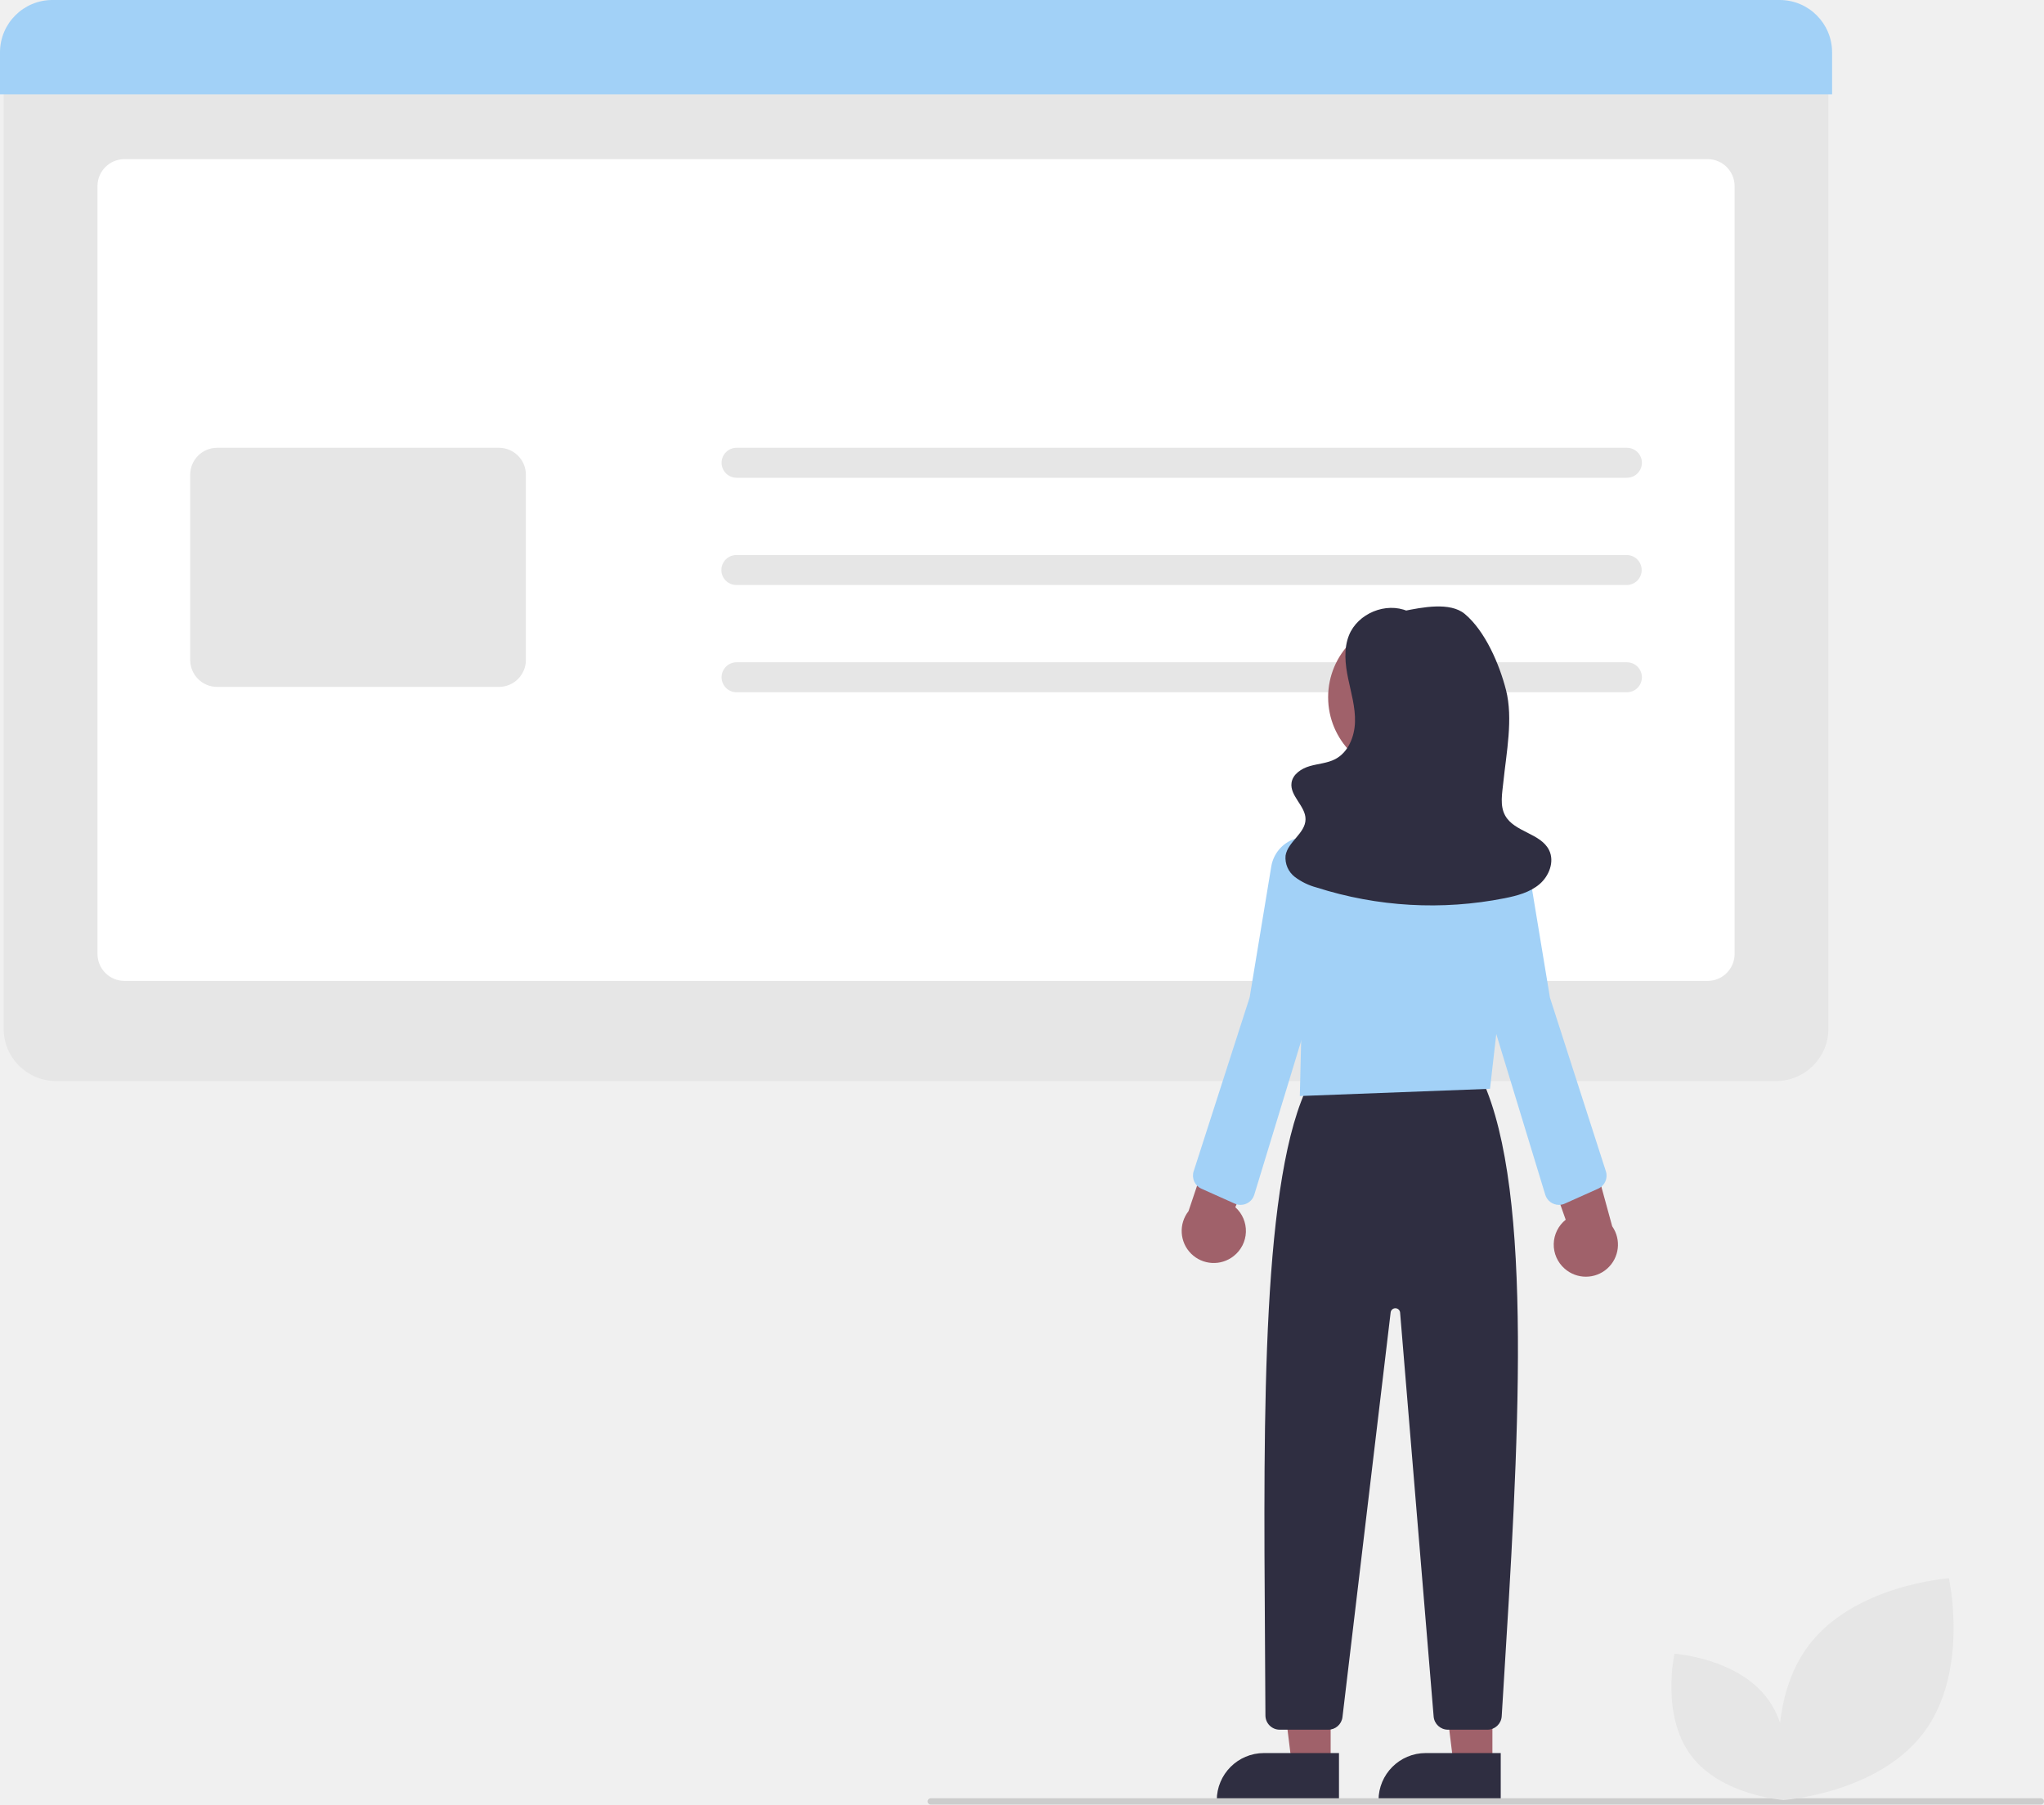
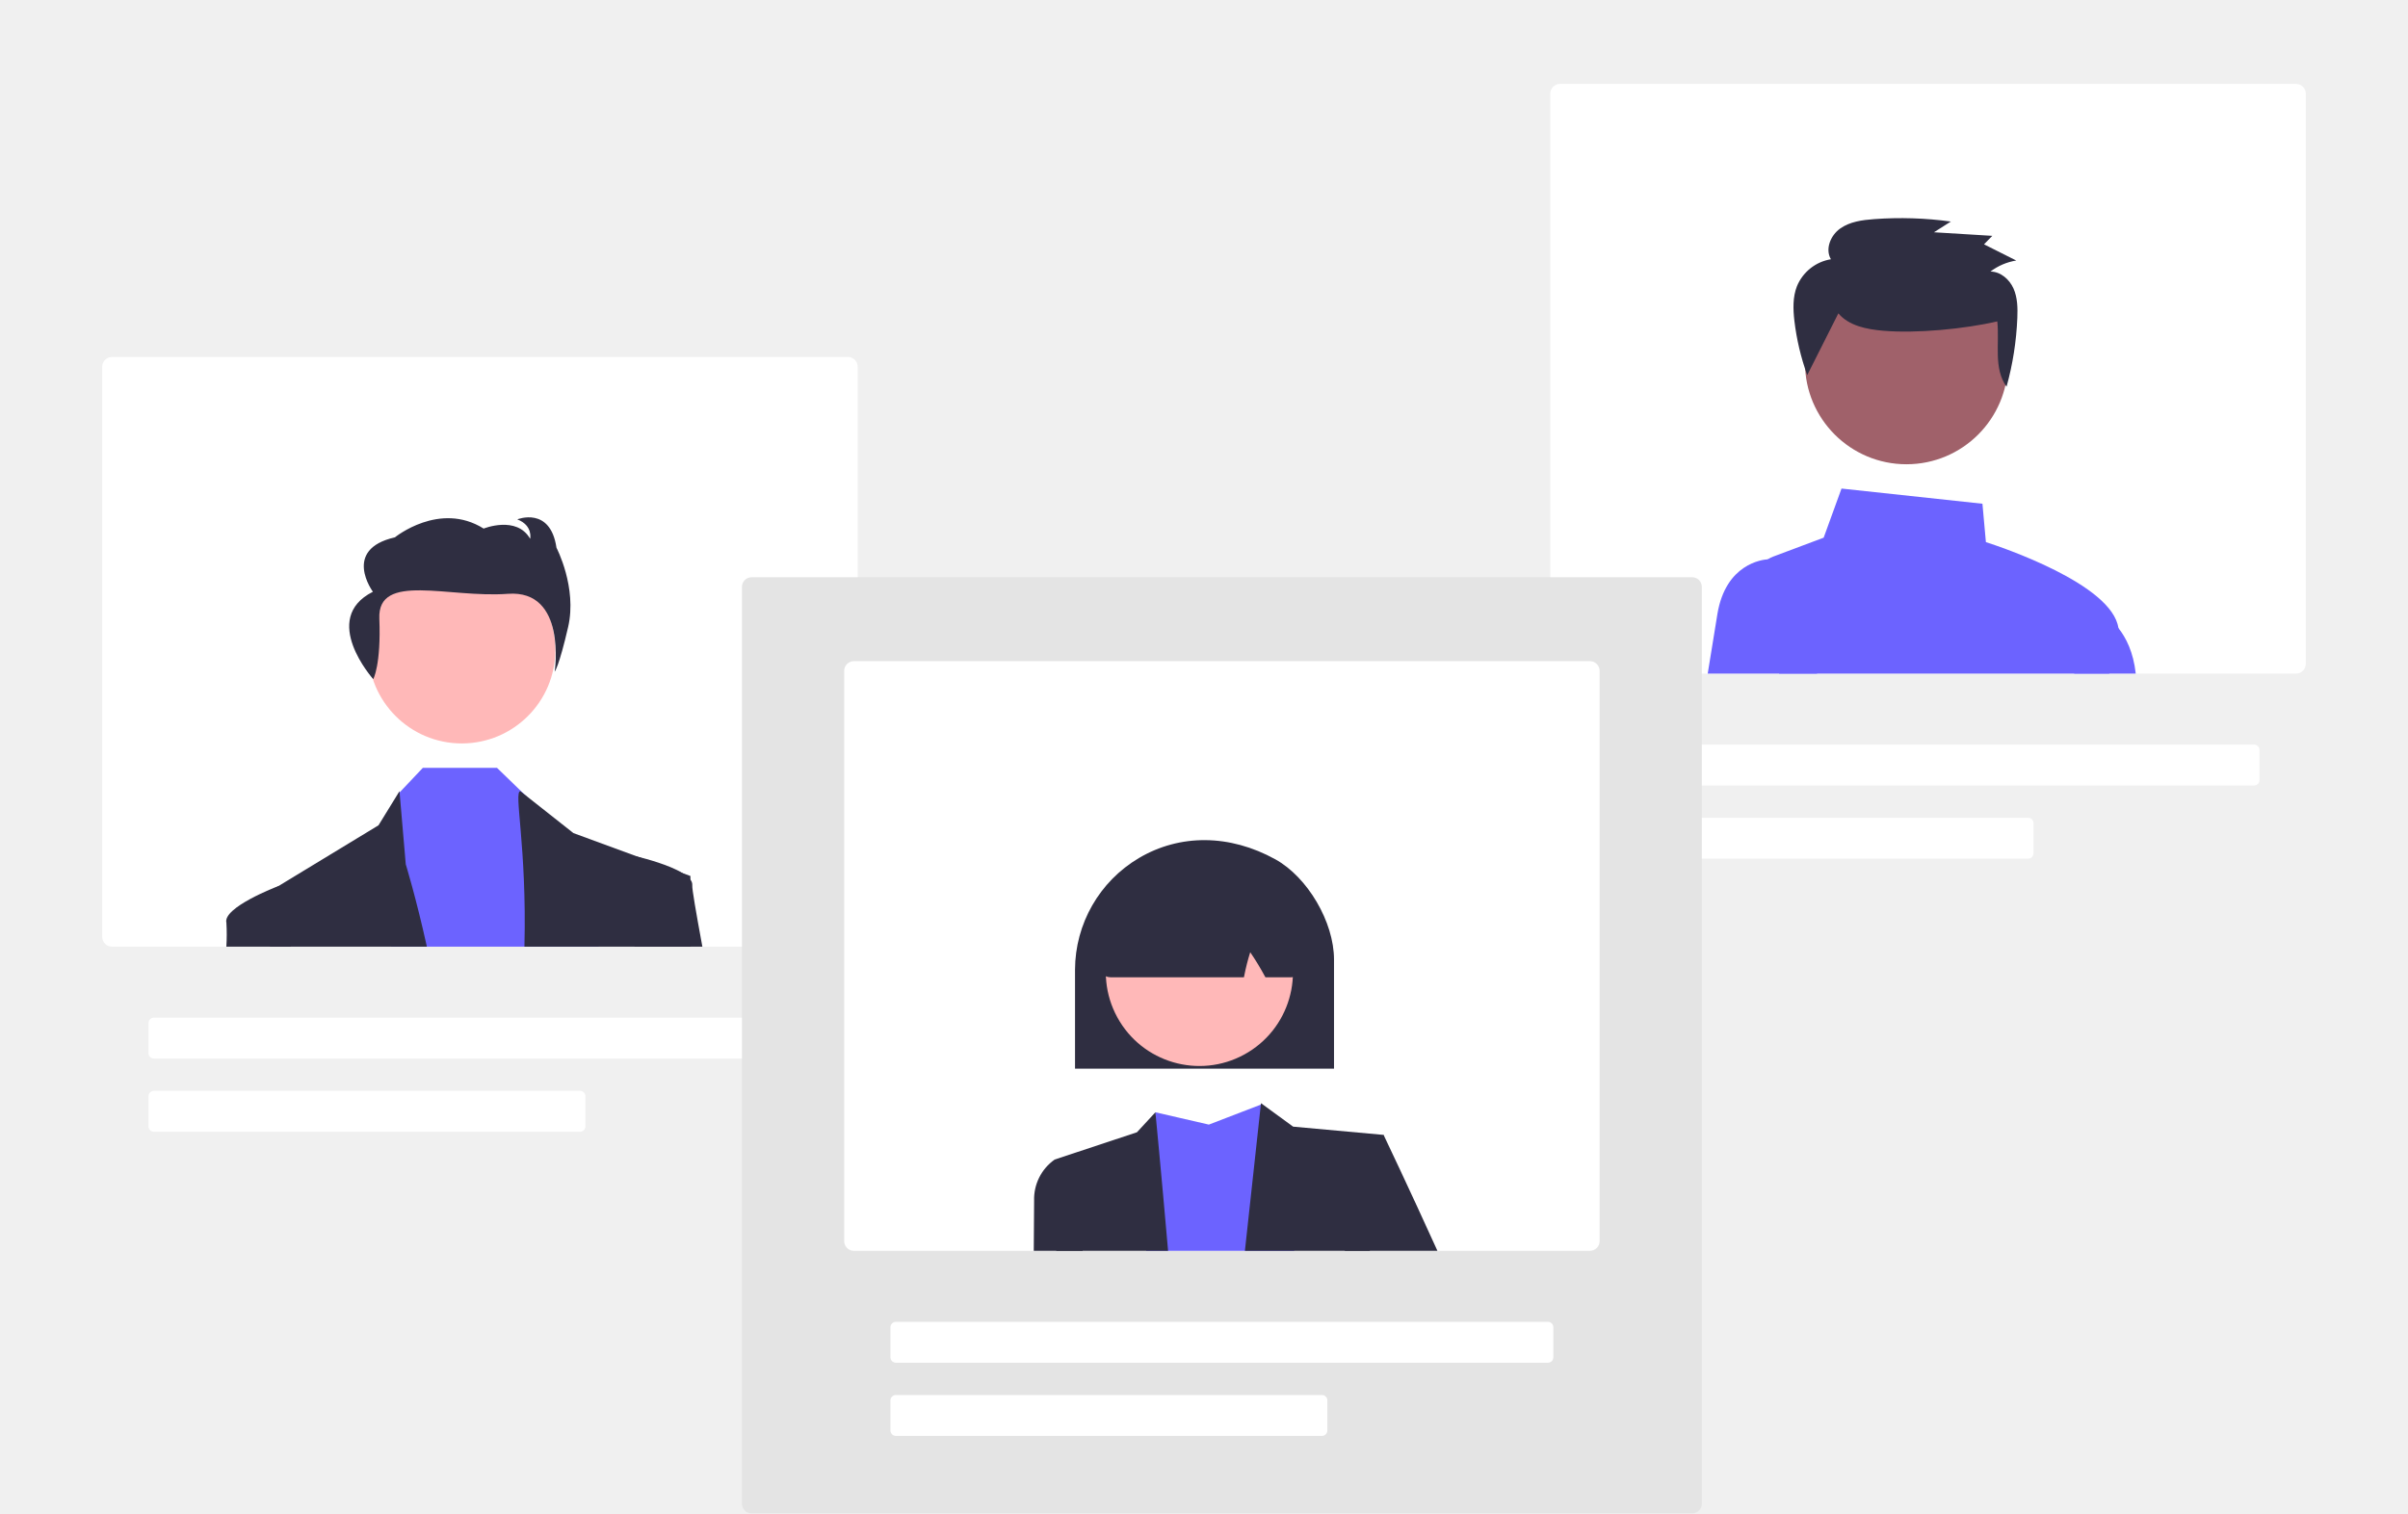
- <svg xmlns="http://www.w3.org/2000/svg" id="a47bc909-72c0-4996-baf1-6f4140acb8df" data-name="Layer 1" width="644.463" height="569.058" viewBox="0 0 644.463 569.058">
-   <path d="M837.763,506.372H295.423a16.519,16.519,0,0,1-16.5-16.5V184.073H854.263v305.8A16.519,16.519,0,0,1,837.763,506.372Z" transform="translate(-277.7686 -165.4709)" fill="#e6e6e6" />
-   <path d="M816.18,474.789H317.006a8.51,8.51,0,0,1-8.5-8.5V224.155a8.51,8.51,0,0,1,8.5-8.5H816.18a8.51,8.51,0,0,1,8.5,8.5V466.289A8.51,8.51,0,0,1,816.18,474.789Z" transform="translate(-277.7686 -165.4709)" fill="#fff" />
-   <path d="M855.418,195.219H277.769V181.971a16.519,16.519,0,0,1,16.5-16.5H838.918a16.519,16.519,0,0,1,16.5,16.5Z" transform="translate(-277.7686 -165.4709)" fill="#a2d1f7" />
-   <path d="M435.08,382.08H346.234a8.51,8.51,0,0,1-8.5-8.5V315.173a8.51,8.51,0,0,1,8.5-8.5h88.845a8.509,8.509,0,0,1,8.5,8.5v58.407A8.509,8.509,0,0,1,435.08,382.08Z" transform="translate(-277.7686 -165.4709)" fill="#e6e6e6" />
-   <path d="M790.724,316.129H510.009a4.728,4.728,0,1,1,0-9.456H790.724a4.728,4.728,0,0,1,0,9.456Z" transform="translate(-277.7686 -165.4709)" fill="#e6e6e6" />
-   <path d="M790.724,349.949H510.009a4.728,4.728,0,1,1,0-9.455H790.724a4.728,4.728,0,0,1,0,9.455Z" transform="translate(-277.7686 -165.4709)" fill="#e6e6e6" />
-   <path d="M790.724,383.771H510.009a4.728,4.728,0,1,1,0-9.456H790.724a4.728,4.728,0,0,1,0,9.456Z" transform="translate(-277.7686 -165.4709)" fill="#e6e6e6" />
-   <polygon points="419.548 556.311 407.288 556.311 401.456 509.023 419.55 509.023 419.548 556.311" fill="#a0616a" />
-   <path d="M398.531,552.808h23.644a0,0,0,0,1,0,0v14.887a0,0,0,0,1,0,0H383.644a0,0,0,0,1,0,0v0A14.887,14.887,0,0,1,398.531,552.808Z" fill="#2f2e41" />
-   <polygon points="470.548 556.311 458.288 556.311 452.456 509.023 470.55 509.023 470.548 556.311" fill="#a0616a" />
-   <path d="M449.531,552.808h23.644a0,0,0,0,1,0,0v14.887a0,0,0,0,1,0,0H434.644a0,0,0,0,1,0,0v0A14.887,14.887,0,0,1,449.531,552.808Z" fill="#2f2e41" />
-   <path d="M746.755,710.914H734.276a4.526,4.526,0,0,1-4.484-4.128L719.215,579.387a1.5,1.5,0,0,0-2.984-.053l-15.189,127.611a4.502,4.502,0,0,1-4.469,3.968h-15.324a4.505,4.505,0,0,1-4.498-4.476c-.034-8.016-.088-16.09-.143-24.165-.486-71.922-.989-146.292,14.029-175.428l.137-.266,54.192-.927.136.298c16.396,35.83,11.42,115.875,6.607,193.283l-.463,7.459A4.507,4.507,0,0,1,746.755,710.914Z" transform="translate(-277.7686 -165.4709)" fill="#2f2e41" />
-   <circle cx="443.314" cy="219.864" r="24.561" fill="#a0616a" />
-   <path d="M687.597,511.094l.677-28.16-4.872-21.972a35.416,35.416,0,0,1,7.875-31.118,34.877,34.877,0,0,1,29.219-12.115h0q.531.041,1.064.089a35.023,35.023,0,0,1,24.131,12.907,35.431,35.431,0,0,1,7.764,26.574l-5.894,51.517Z" transform="translate(-277.7686 -165.4709)" fill="#a2d1f7" />
-   <path d="M666.733,561.564a10.056,10.056,0,0,0,.527-15.41l13.828-32.951-18.251,3.428-10.334,30.765a10.11,10.11,0,0,0,14.229,14.168Z" transform="translate(-277.7686 -165.4709)" fill="#a0616a" />
-   <path d="M771.077,565.514a10.056,10.056,0,0,1,.35-15.415L759.496,516.414l18.026,4.46,8.566,31.303a10.11,10.11,0,0,1-15.012,13.336Z" transform="translate(-277.7686 -165.4709)" fill="#a0616a" />
-   <path d="M668.929,545.418a4.502,4.502,0,0,1-1.839-.393l-10.521-4.713a4.494,4.494,0,0,1-2.444-5.485l17.648-54.819,6.82-41.3a11.091,11.091,0,1,1,21.741,4.335l-10.365,44.292L673.234,542.23a4.497,4.497,0,0,1-4.305,3.188Z" transform="translate(-277.7686 -165.4709)" fill="#a2d1f7" />
-   <path d="M769.291,545.418A4.497,4.497,0,0,1,764.986,542.23L748.26,487.366l-10.374-44.323a11.091,11.091,0,1,1,21.741-4.335l6.838,41.372,17.63,54.747a4.494,4.494,0,0,1-2.444,5.485L771.13,545.025A4.502,4.502,0,0,1,769.291,545.418Z" transform="translate(-277.7686 -165.4709)" fill="#a2d1f7" />
-   <path d="M721.587,358.185c-6.826-2.957-15.743.722-18.498,7.632-1.714,4.3-1.191,9.151-.246,13.683s2.293,9.055,2.148,13.682-2.138,9.539-6.243,11.679c-2.453,1.279-5.322,1.421-7.981,2.184s-5.403,2.547-5.786,5.286c-.579,4.145,4.448,7.301,4.414,11.486-.036,4.434-5.577,7.067-6.295,11.442a7.595,7.595,0,0,0,2.929,6.75,19.907,19.907,0,0,0,6.884,3.333,118.81,118.81,0,0,0,59.255,3.376c3.918-.782,7.951-1.838,10.995-4.426s4.786-7.117,3.036-10.708c-2.624-5.385-10.953-5.692-13.856-10.931-1.741-3.143-.94-7.001-.573-10.575.947-9.231,3.131-20.014.838-29.005-2.072-8.123-6.57-18.62-13-24-4.614-3.86-13.422-2.101-19.318-.911Z" transform="translate(-277.7686 -165.4709)" fill="#2f2e41" />
-   <path d="M921.231,734.529h-350a1,1,0,0,1,0-2h350a1,1,0,0,1,0,2Z" transform="translate(-277.7686 -165.4709)" fill="#ccc" />
-   <path d="M884.378,711.758c-14.42,19.311-44.352,21.344-44.352,21.344s-6.554-29.277,7.866-48.588,44.352-21.344,44.352-21.344S898.797,692.446,884.378,711.758Z" transform="translate(-277.7686 -165.4709)" fill="#e6e6e6" />
-   <path d="M810.921,719.017c9.515,12.743,29.267,14.084,29.267,14.084s4.324-19.319-5.191-32.062-29.267-14.084-29.267-14.084S801.406,706.274,810.921,719.017Z" transform="translate(-277.7686 -165.4709)" fill="#e6e6e6" />
+ <svg xmlns="http://www.w3.org/2000/svg" id="f35c0d44-e73e-4e19-bdbc-9ca06ecc8fb5" data-name="Layer 1" width="794.589" height="499.429" viewBox="0 0 794.589 499.429">
+   <path d="M516.259,599.337h-310.357a3.199,3.199,0,0,1-3.196-3.196V293.596a3.199,3.199,0,0,1,3.196-3.196h310.357a3.199,3.199,0,0,1,3.196,3.196V596.141A3.199,3.199,0,0,1,516.259,599.337Z" transform="translate(-202.7057 -200.2854)" fill="#f0f0f0" />
+   <path d="M482.524,318.098H239.636a3.201,3.201,0,0,0-3.196,3.196V509.497a3.201,3.201,0,0,0,3.196,3.196H482.524a3.201,3.201,0,0,0,3.196-3.196V321.294A3.201,3.201,0,0,0,482.524,318.098Z" transform="translate(-202.7057 -200.2854)" fill="#fff" />
+   <path d="M468.675,549.623H253.485a1.778,1.778,0,0,1-1.776-1.776v-9.943a1.778,1.778,0,0,1,1.776-1.776H468.675a1.778,1.778,0,0,1,1.776,1.776v9.943A1.778,1.778,0,0,1,468.675,549.623Z" transform="translate(-202.7057 -200.2854)" fill="#fff" />
+   <path d="M394.104,573.77H253.485a1.778,1.778,0,0,1-1.776-1.775v-9.943a1.778,1.778,0,0,1,1.776-1.776H394.104a1.778,1.778,0,0,1,1.776,1.776v9.943A1.778,1.778,0,0,1,394.104,573.77Z" transform="translate(-202.7057 -200.2854)" fill="#fff" />
+   <circle cx="152.374" cy="214.46" r="30.882" fill="#ffb8b8" />
+   <polygon points="197.556 312.407 129.086 312.407 131.323 262.068 131.856 261.507 139.54 253.39 163.992 253.39 173.054 262.168 173.786 262.878 193.082 281.372 197.556 312.407" fill="#6c63ff" />
+   <path d="M343.566,512.693H291.765c-.128-11.363-.199-18.167-.199-18.167l2.997-1.825a.022.022,0,0,1,.014-.007h.007l33.01-20.042,6.931-11.257.036.398,2.038,23.728S339.966,496.401,343.566,512.693Z" transform="translate(-202.7057 -200.2854)" fill="#2f2e41" />
+   <path d="M430.63,512.693h-54.87c.831-33.138-3.643-51.298-1.342-51.298l1.342,1.058,16.171,12.769,21.313,7.819h.014l14.694,5.39,2.578.945v1.214C430.538,493.503,430.552,501.464,430.63,512.693Z" transform="translate(-202.7057 -200.2854)" fill="#2f2e41" />
+   <path d="M325.863,424.408s2.624-4.608,2.014-20.001,22.831-6.687,42.418-8.156,15.441,25.7,15.441,25.7,1.413-1.615,4.438-14.727-3.844-26.179-3.844-26.179c-2.023-13.778-12.926-9.362-12.926-9.362,5.251,2.044,4.242,6.415,4.242,6.415-4.445-7.793-15.348-3.377-15.348-3.377-14.542-9.125-29.279,2.892-29.279,2.892-17.567,3.987-7.265,17.957-7.265,17.957C308.088,404.497,325.863,424.408,325.863,424.408Z" transform="translate(-202.7057 -200.2854)" fill="#2f2e41" />
+   <path d="M298.682,512.693H277.397a64.178,64.178,0,0,0,.014-7.876c-1.271-5.064,16.612-11.91,17.151-12.116a.022.022,0,0,1,.014-.007h.007l3.409,1.832Z" transform="translate(-202.7057 -200.2854)" fill="#2f2e41" />
+   <path d="M434.472,512.693H412.115L409.324,485.137l3.132-2.287s.284.064.789.192h.014c2.507.618,10.262,2.663,14.694,5.39a9.104,9.104,0,0,1,2.578,2.159,2.662,2.662,0,0,1,.611,1.889C431.028,493.51,432.334,501.095,434.472,512.693Z" transform="translate(-202.7057 -200.2854)" fill="#2f2e41" />
+   <path d="M994.098,509.222h-310.357a3.199,3.199,0,0,1-3.196-3.196V203.481a3.199,3.199,0,0,1,3.196-3.196h310.357a3.199,3.199,0,0,1,3.196,3.196V506.026A3.199,3.199,0,0,1,994.098,509.222Z" transform="translate(-202.7057 -200.2854)" fill="#f0f0f0" />
+   <path d="M960.364,227.984H717.476a3.201,3.201,0,0,0-3.196,3.196V419.382a3.201,3.201,0,0,0,3.196,3.196H960.364a3.201,3.201,0,0,0,3.196-3.196V231.18A3.201,3.201,0,0,0,960.364,227.984Z" transform="translate(-202.7057 -200.2854)" fill="#fff" />
+   <path d="M946.515,459.508H731.325a1.778,1.778,0,0,1-1.776-1.776V447.79a1.778,1.778,0,0,1,1.776-1.776H946.515a1.778,1.778,0,0,1,1.776,1.776v9.943A1.778,1.778,0,0,1,946.515,459.508Z" transform="translate(-202.7057 -200.2854)" fill="#fff" />
+   <path d="M871.944,483.655H731.325a1.778,1.778,0,0,1-1.776-1.775v-9.943a1.778,1.778,0,0,1,1.776-1.776H871.944a1.778,1.778,0,0,1,1.776,1.776v9.943A1.778,1.778,0,0,1,871.944,483.655Z" transform="translate(-202.7057 -200.2854)" fill="#fff" />
+   <path d="M898.705,422.578c1.371-4.936,2.436-9.19,2.983-12.201a8.702,8.702,0,0,0,.05-2.812c-2.045-14.552-38.99-26.853-43.727-28.372l-1.143-12.67-46.504-5.007-5.888,16.207L787.786,383.979a7.95,7.95,0,0,0-1.712.881,8.263,8.263,0,0,0-3.402,8.814l7.109,28.905H898.705Z" transform="translate(-202.7057 -200.2854)" fill="#6c63ff" />
+   <path d="M802.302,422.578H766.217c1.293-8.054,2.45-15.177,3.203-19.708,2.755-16.491,14.772-17.897,16.654-18.011.149-.014.242-.014.249-.014h7.592Z" transform="translate(-202.7057 -200.2854)" fill="#6c63ff" />
+   <path d="M898.705,422.578h8.75c-.774-7.109-3.231-11.896-5.717-15.014a17.936,17.936,0,0,0-6.257-5.206l-.66-.284-7.691,20.503Z" transform="translate(-202.7057 -200.2854)" fill="#6c63ff" />
+   <circle id="e1a103b7-8d34-421f-afc4-5b4214dc85b9" data-name="Ellipse 109" cx="629.092" cy="119.727" r="33.484" fill="#a0616a" />
+   <path id="b2c74153-0538-46ec-992c-20d14033c946" data-name="Path 696" d="M809.324,303.7c3.466,4.102,9.331,5.259,14.742,5.73,10.99.964,26.968-.599,37.708-3.079.771,7.429-1.322,15.439,3.052,21.551a100.049,100.049,0,0,0,3.555-22.68c.132-3.29.08-6.694-1.256-9.714s-4.253-5.584-7.61-5.611a19.074,19.074,0,0,1,8.508-3.636l-10.632-5.343,2.73-2.803-19.248-1.178,5.575-3.541a120.889,120.889,0,0,0-25.336-.797c-3.923.289-8.024.841-11.201,3.114s-5.014,6.789-3.041,10.126a14.703,14.703,0,0,0-11.205,8.891c-1.417,3.592-1.287,7.582-.851,11.409a80.867,80.867,0,0,0,4.24,17.939" transform="translate(-202.7057 -200.2854)" fill="#2f2e41" />
+   <path d="M761.083,699.715h-310.357a3.199,3.199,0,0,1-3.196-3.196V393.974a3.199,3.199,0,0,1,3.196-3.196h310.357a3.199,3.199,0,0,1,3.196,3.196V696.519A3.199,3.199,0,0,1,761.083,699.715Z" transform="translate(-202.7057 -200.2854)" fill="#e4e4e4" />
+   <path d="M727.349,418.476H484.461a3.201,3.201,0,0,0-3.196,3.196V609.875a3.201,3.201,0,0,0,3.196,3.196H727.349a3.201,3.201,0,0,0,3.196-3.196V421.672A3.201,3.201,0,0,0,727.349,418.476Z" transform="translate(-202.7057 -200.2854)" fill="#fff" />
+   <path d="M713.5,650.001H498.31a1.778,1.778,0,0,1-1.775-1.775v-9.943a1.778,1.778,0,0,1,1.775-1.776H713.5a1.778,1.778,0,0,1,1.775,1.776v9.943A1.778,1.778,0,0,1,713.5,650.001Z" transform="translate(-202.7057 -200.2854)" fill="#fff" />
+   <path d="M638.929,674.147H498.31a1.778,1.778,0,0,1-1.775-1.776v-9.943a1.778,1.778,0,0,1,1.775-1.776H638.929a1.778,1.778,0,0,1,1.775,1.776v9.943A1.778,1.778,0,0,1,638.929,674.147Z" transform="translate(-202.7057 -200.2854)" fill="#fff" />
+   <path d="M629.803,613.071H580.92l3.047-45.723,17.634,4.069L618.753,564.82l.455-.17.028-.014a.229.229,0,0,1,.014.043C619.52,565.765,624.903,587.319,629.803,613.071Z" transform="translate(-202.7057 -200.2854)" fill="#6c63ff" />
+   <polygon points="456.557 374.527 451.99 412.785 410.792 412.785 416.047 364.535 416.097 364.066 416.502 364.364 416.544 364.392 426.707 371.807 456.557 374.527" fill="#2f2e41" />
+   <path d="M588.15,613.071h-36.895l-.533-30.12L577.874,573.946l6.093-6.598S585.892,587.198,588.15,613.071Z" transform="translate(-202.7057 -200.2854)" fill="#2f2e41" />
+   <path d="M677.025,613.071H646.45l1.96-27.407,10.852-10.852S667.849,592.823,677.025,613.071Z" transform="translate(-202.7057 -200.2854)" fill="#2f2e41" />
+   <path d="M559.955,613.071H543.827c.071-8.778.114-14.843.114-16.555a15.987,15.987,0,0,1,6.782-13.565l8.146,2.713Z" transform="translate(-202.7057 -200.2854)" fill="#2f2e41" />
+   <path d="M557.439,520.283a42.964,42.964,0,0,1,21.073-36.826c13.596-8.026,29.999-7.881,45.003.397,10.69,5.899,19.387,20.741,19.387,33.085v36.021H557.439Z" transform="translate(-202.7057 -200.2854)" fill="#2f2e41" />
+   <circle cx="598.479" cy="521.204" r="30.869" transform="translate(-379.3653 150.6516) rotate(-28.66316)" fill="#ffb8b8" />
+   <path d="M566.288,521.496c-.234-.27-.782-.903,3.026-30.201l.121-.479h.344c19.3-9.495,38.882-9.734,58.205-.713a3.802,3.802,0,0,1,2.155,3.076c2.255,27.527,1.71,28.127,1.477,28.383a3.78,3.78,0,0,1-2.79,1.234h-8.561l-.179-.323a88.354,88.354,0,0,0-4.832-7.946,70.527,70.527,0,0,0-1.973,7.769l-.104.5H569.138A3.769,3.769,0,0,1,566.288,521.496Z" transform="translate(-202.7057 -200.2854)" fill="#2f2e41" />
</svg>
